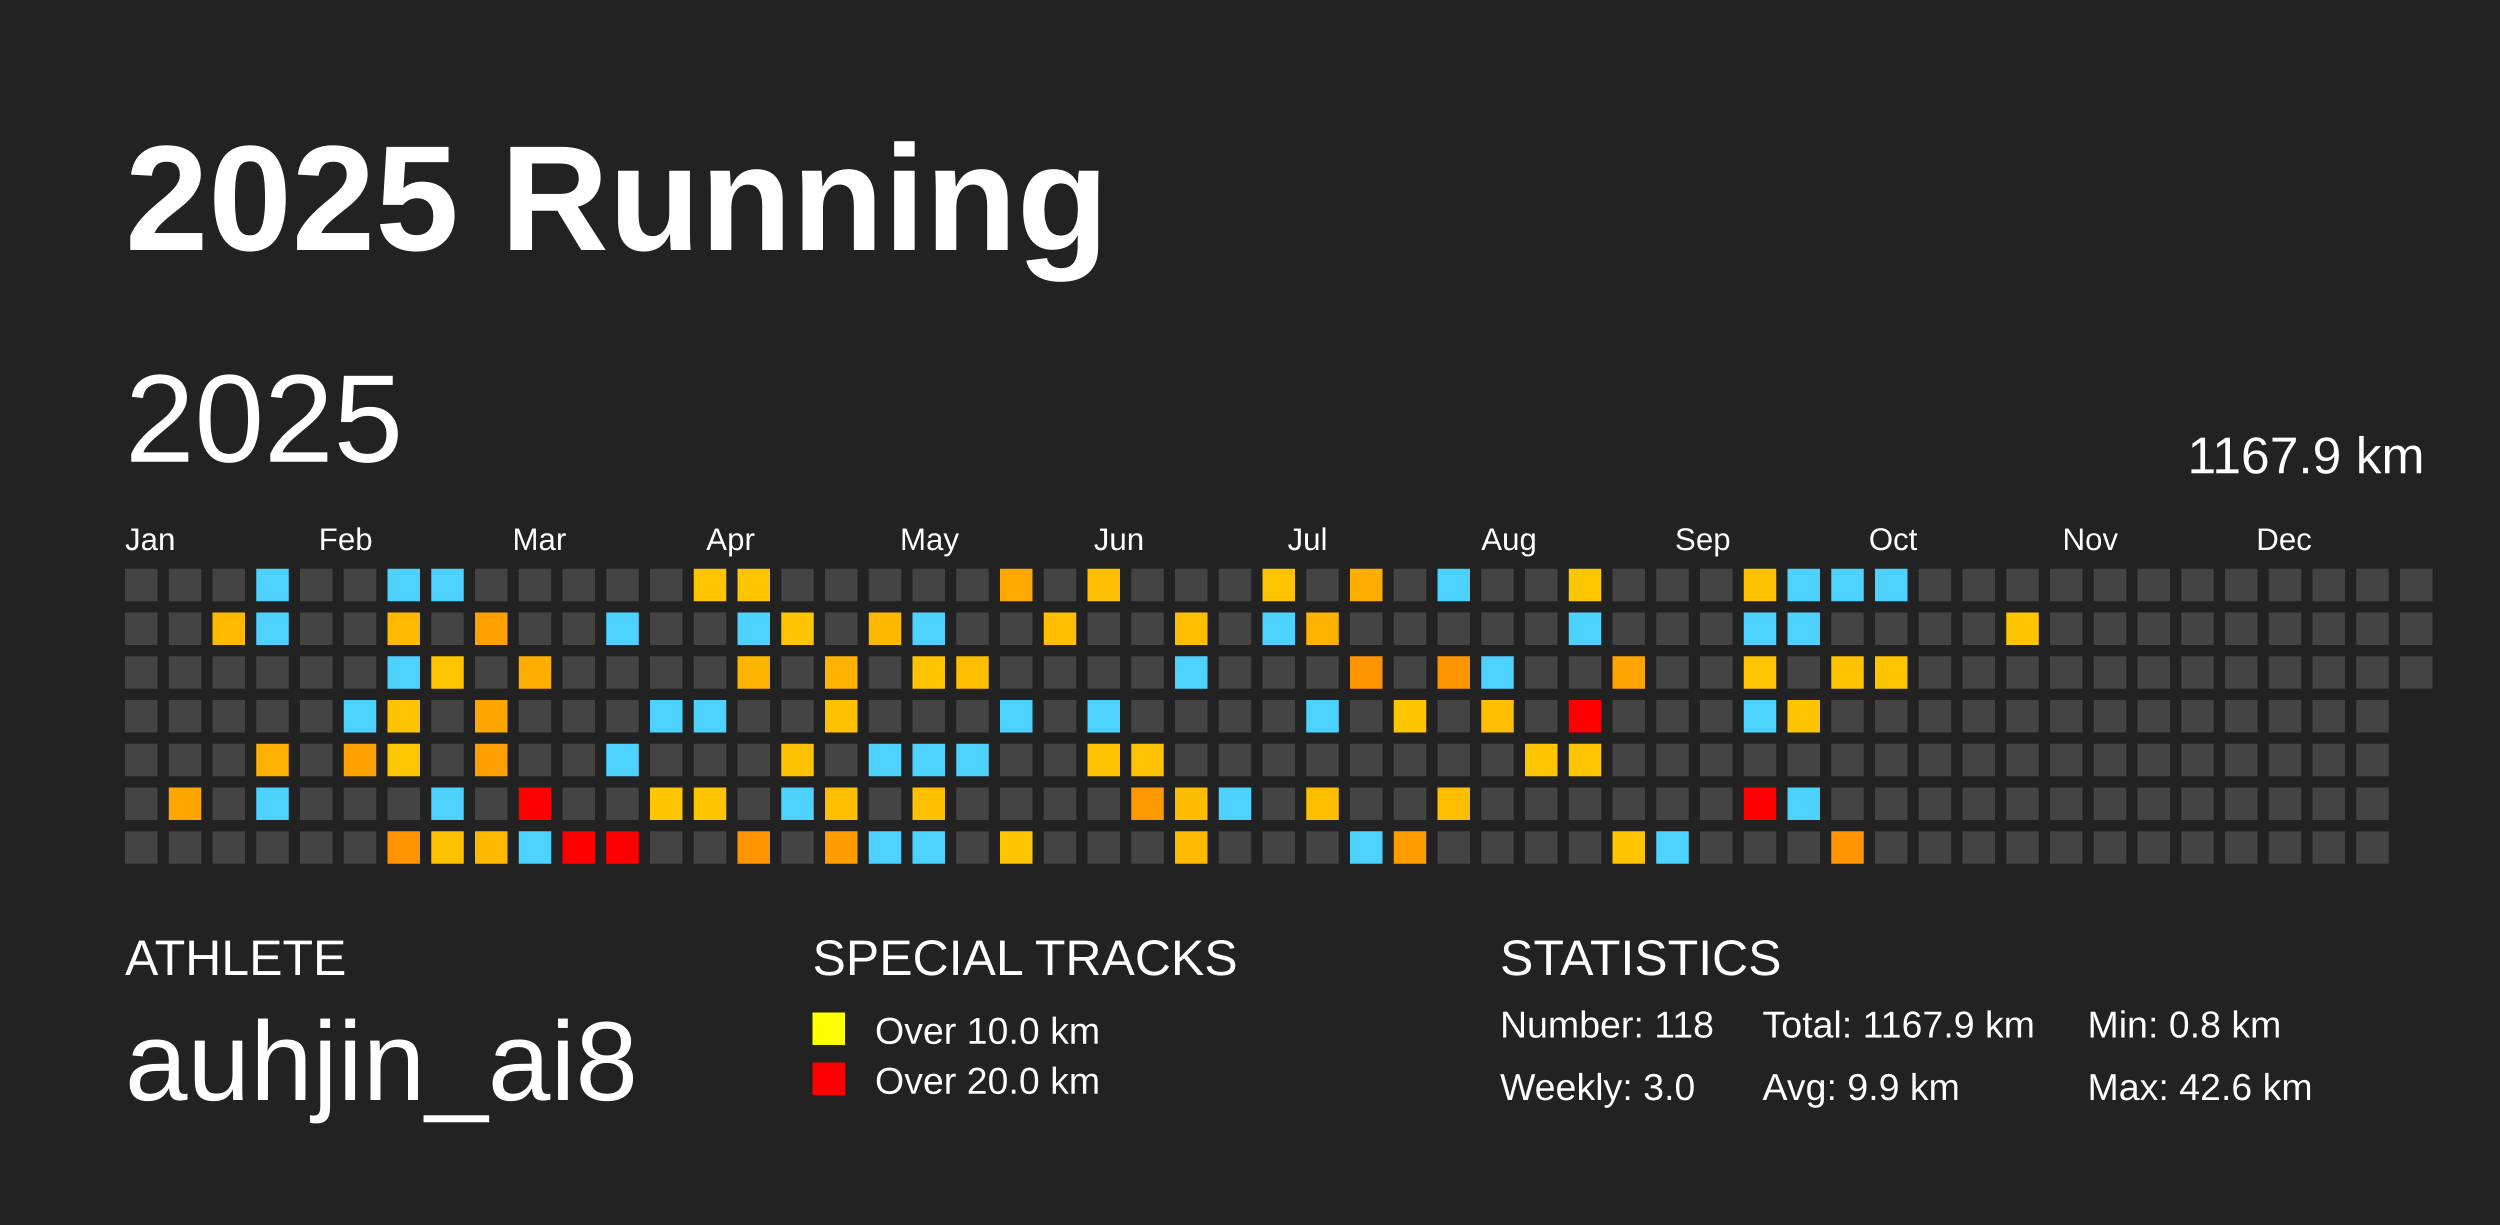
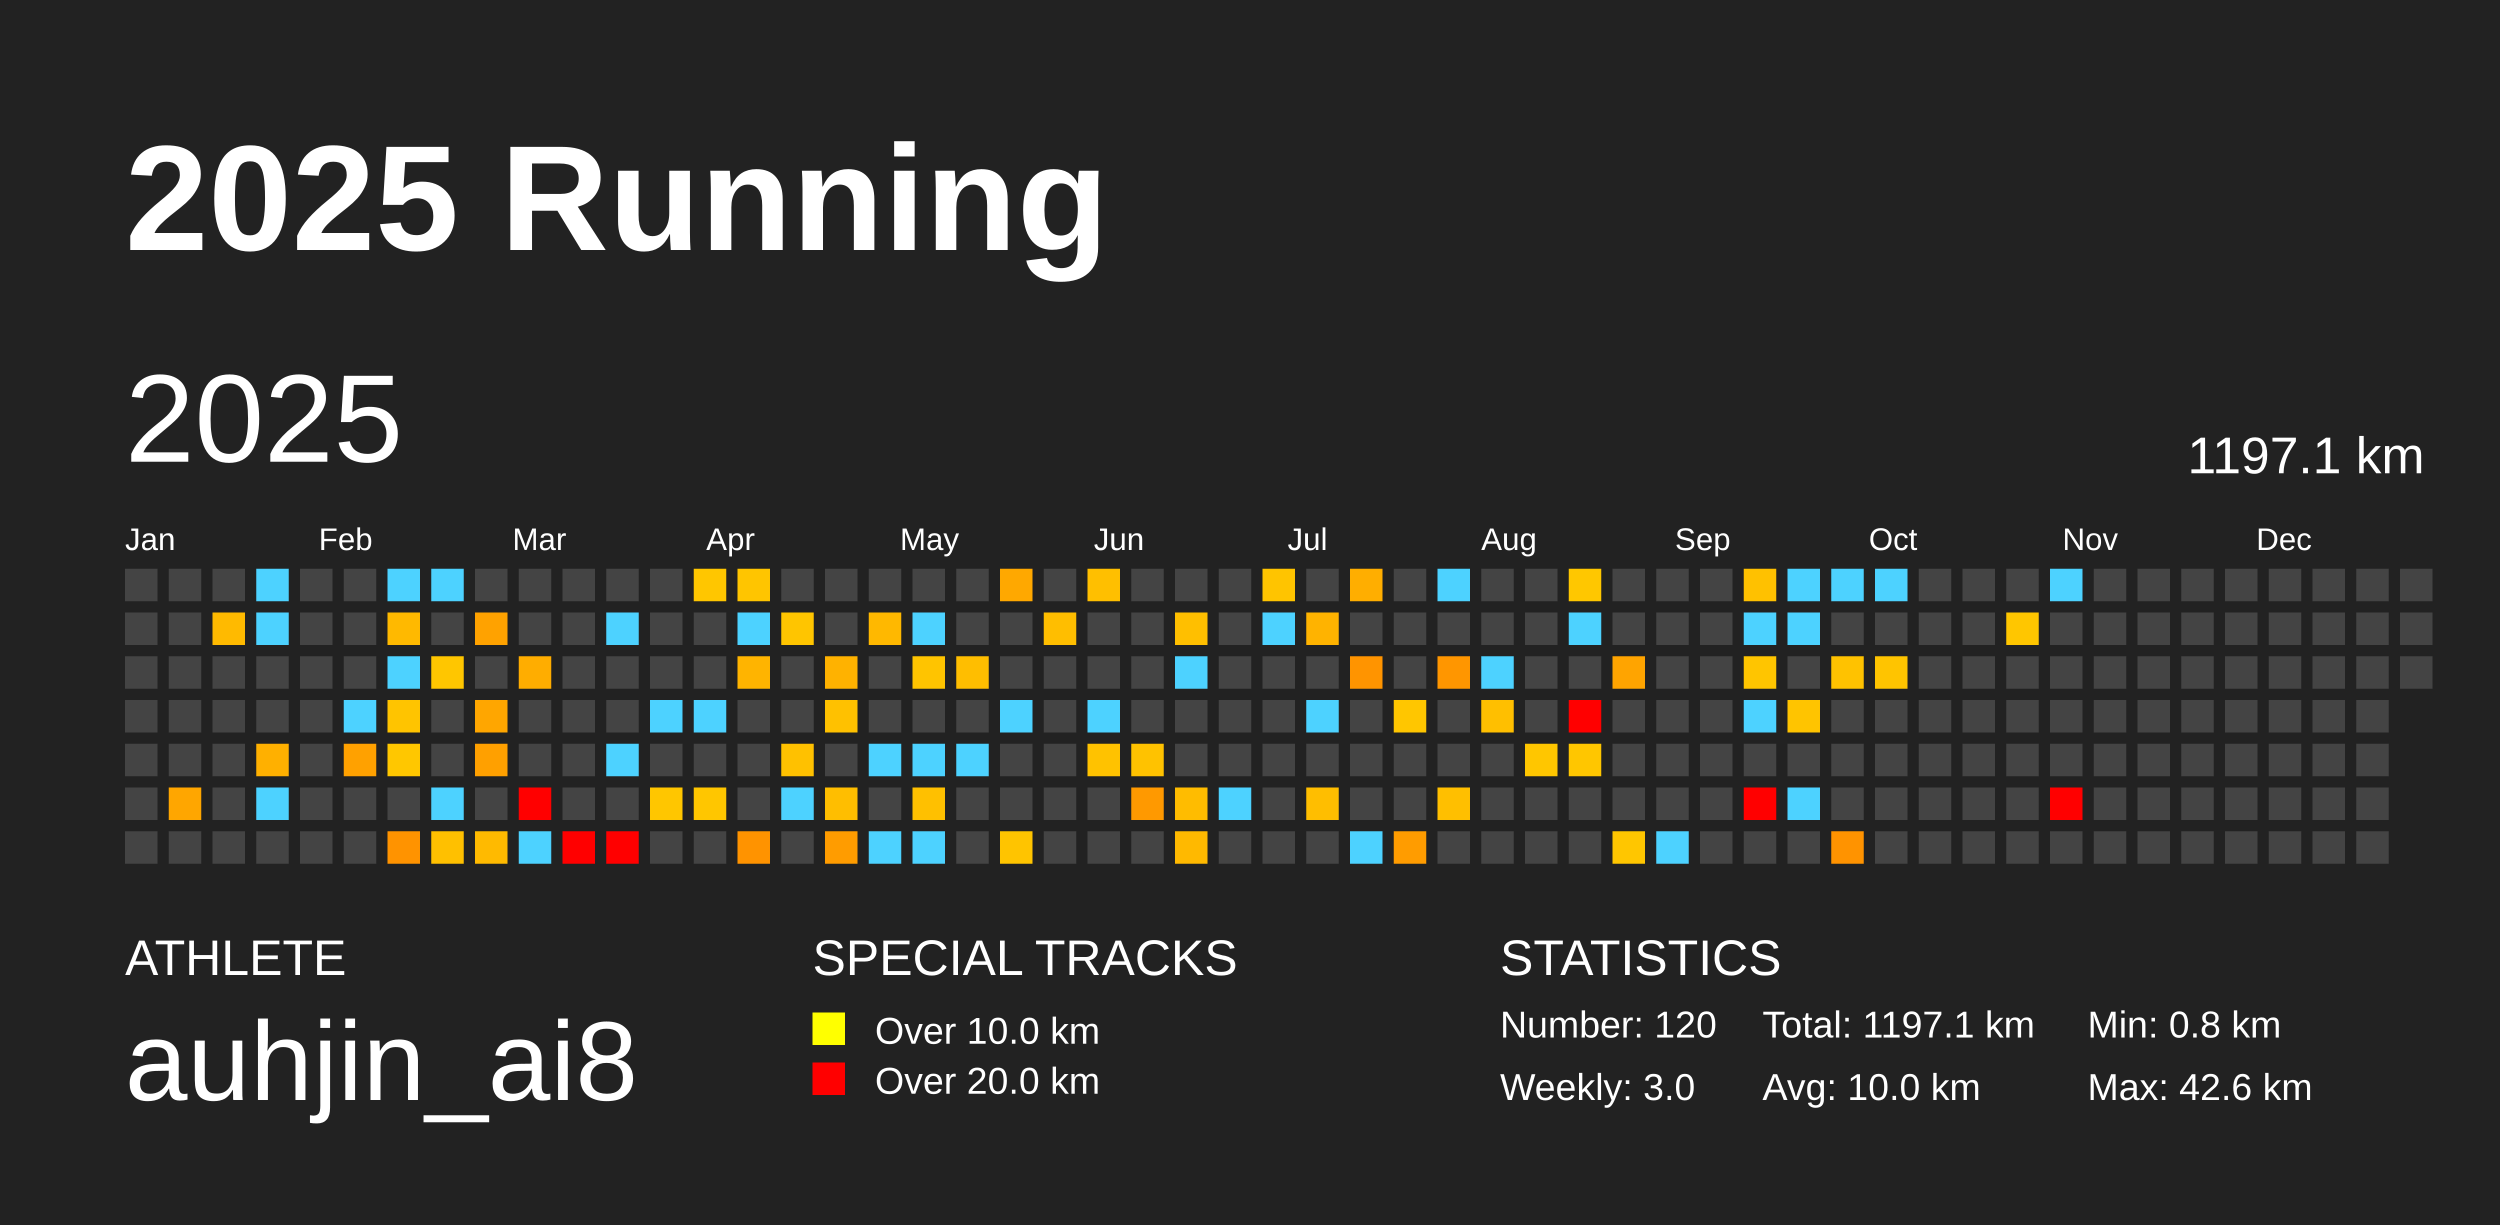
<svg xmlns="http://www.w3.org/2000/svg" baseProfile="full" height="98mm" version="1.1" viewBox="0,0,200,98" width="200mm">
  <defs />
  <rect fill="#222222" height="98" width="200" x="0" y="0" />
  <text fill="#FFFFFF" style="font-size:12px; font-family:Arial; font-weight:bold;" x="10" y="20">2025 Running</text>
  <text fill="#FFFFFF" style="font-size:4px; font-family:Arial" x="10" y="78">ATHLETE</text>
  <text fill="#FFFFFF" style="font-size:9px; font-family:Arial" x="10" y="88">auhjin_ai8</text>
  <text fill="#FFFFFF" style="font-size:4px; font-family:Arial" x="65" y="78">SPECIAL TRACKS</text>
  <rect fill="yellow" height="2.6" width="2.6" x="65" y="81" />
  <text fill="#FFFFFF" style="font-size:3px; font-family:Arial" x="70" y="83.5">Over 10.0 km</text>
  <rect fill="red" height="2.6" width="2.6" x="65" y="85" />
  <text fill="#FFFFFF" style="font-size:3px; font-family:Arial" x="70" y="87.5">Over 20.0 km</text>
  <text fill="#FFFFFF" style="font-size:4px; font-family:Arial" x="120" y="78">STATISTICS</text>
-   <text fill="#FFFFFF" style="font-size:3px; font-family:Arial" x="120" y="83">Number: 118</text>
+   <text fill="#FFFFFF" style="font-size:3px; font-family:Arial" x="120" y="83">Number: 120</text>
  <text fill="#FFFFFF" style="font-size:3px; font-family:Arial" x="120" y="88">Weekly: 3.0</text>
-   <text fill="#FFFFFF" style="font-size:3px; font-family:Arial" x="141" y="83">Total: 1167.9 km</text>
-   <text fill="#FFFFFF" style="font-size:3px; font-family:Arial" x="141" y="88">Avg: 9.9 km</text>
+   <text fill="#FFFFFF" style="font-size:3px; font-family:Arial" x="141" y="83">Total: 1197.1 km</text>
+   <text fill="#FFFFFF" style="font-size:3px; font-family:Arial" x="141" y="88">Avg: 10.0 km</text>
  <text fill="#FFFFFF" style="font-size:3px; font-family:Arial" x="167" y="83">Min: 0.8 km</text>
  <text fill="#FFFFFF" style="font-size:3px; font-family:Arial" x="167" y="88">Max: 42.6 km</text>
  <text dominant-baseline="hanging" fill="#FFFFFF" style="font-size:10.0px; font-family:Arial;" x="10" y="30">2025</text>
-   <text dominant-baseline="hanging" fill="#FFFFFF" style="font-size:4.125px; font-family:Arial;" x="175" y="35">1167.9 km</text>
+   <text dominant-baseline="hanging" fill="#FFFFFF" style="font-size:4.125px; font-family:Arial;" x="175" y="35">1197.1 km</text>
  <text fill="#FFFFFF" style="font-size:2.5px; font-family:Arial" x="10.0" y="44">Jan</text>
  <text fill="#FFFFFF" style="font-size:2.5px; font-family:Arial" x="25.5" y="44">Feb</text>
  <text fill="#FFFFFF" style="font-size:2.5px; font-family:Arial" x="41.0" y="44">Mar</text>
  <text fill="#FFFFFF" style="font-size:2.5px; font-family:Arial" x="56.5" y="44">Apr</text>
  <text fill="#FFFFFF" style="font-size:2.5px; font-family:Arial" x="72.0" y="44">May</text>
  <text fill="#FFFFFF" style="font-size:2.5px; font-family:Arial" x="87.5" y="44">Jun</text>
  <text fill="#FFFFFF" style="font-size:2.5px; font-family:Arial" x="103.0" y="44">Jul</text>
  <text fill="#FFFFFF" style="font-size:2.5px; font-family:Arial" x="118.5" y="44">Aug</text>
  <text fill="#FFFFFF" style="font-size:2.5px; font-family:Arial" x="134.0" y="44">Sep</text>
  <text fill="#FFFFFF" style="font-size:2.5px; font-family:Arial" x="149.5" y="44">Oct</text>
  <text fill="#FFFFFF" style="font-size:2.5px; font-family:Arial" x="165.0" y="44">Nov</text>
  <text fill="#FFFFFF" style="font-size:2.5px; font-family:Arial" x="180.5" y="44">Dec</text>
  <rect fill="#444444" height="2.6" width="2.6" x="10.0" y="45.5" />
  <rect fill="#444444" height="2.6" width="2.6" x="10.0" y="49.0" />
  <rect fill="#444444" height="2.6" width="2.6" x="10.0" y="52.5" />
  <rect fill="#444444" height="2.6" width="2.6" x="10.0" y="56.0" />
  <rect fill="#444444" height="2.6" width="2.6" x="10.0" y="59.5" />
  <rect fill="#444444" height="2.6" width="2.6" x="10.0" y="63.0" />
  <rect fill="#444444" height="2.6" width="2.6" x="10.0" y="66.5" />
  <rect fill="#444444" height="2.6" width="2.6" x="13.5" y="45.5" />
  <rect fill="#444444" height="2.6" width="2.6" x="13.5" y="49.0" />
  <rect fill="#444444" height="2.6" width="2.6" x="13.5" y="52.5" />
  <rect fill="#444444" height="2.6" width="2.6" x="13.5" y="56.0" />
  <rect fill="#444444" height="2.6" width="2.6" x="13.5" y="59.5" />
  <rect fill="#ffa600" height="2.6" width="2.6" x="13.5" y="63.0" />
  <rect fill="#444444" height="2.6" width="2.6" x="13.5" y="66.5" />
  <rect fill="#444444" height="2.6" width="2.6" x="17.0" y="45.5" />
  <rect fill="#ffba00" height="2.6" width="2.6" x="17.0" y="49.0" />
  <rect fill="#444444" height="2.6" width="2.6" x="17.0" y="52.5" />
  <rect fill="#444444" height="2.6" width="2.6" x="17.0" y="56.0" />
  <rect fill="#444444" height="2.6" width="2.6" x="17.0" y="59.5" />
  <rect fill="#444444" height="2.6" width="2.6" x="17.0" y="63.0" />
  <rect fill="#444444" height="2.6" width="2.6" x="17.0" y="66.5" />
  <rect fill="#4dd2ff" height="2.6" width="2.6" x="20.5" y="45.5" />
  <rect fill="#4dd2ff" height="2.6" width="2.6" x="20.5" y="49.0" />
  <rect fill="#444444" height="2.6" width="2.6" x="20.5" y="52.5" />
  <rect fill="#444444" height="2.6" width="2.6" x="20.5" y="56.0" />
  <rect fill="#ffb000" height="2.6" width="2.6" x="20.5" y="59.5" />
  <rect fill="#4dd2ff" height="2.6" width="2.6" x="20.5" y="63.0" />
  <rect fill="#444444" height="2.6" width="2.6" x="20.5" y="66.5" />
  <rect fill="#444444" height="2.6" width="2.6" x="24.0" y="45.5" />
  <rect fill="#444444" height="2.6" width="2.6" x="24.0" y="49.0" />
  <rect fill="#444444" height="2.6" width="2.6" x="24.0" y="52.5" />
  <rect fill="#444444" height="2.6" width="2.6" x="24.0" y="56.0" />
  <rect fill="#444444" height="2.6" width="2.6" x="24.0" y="59.5" />
  <rect fill="#444444" height="2.6" width="2.6" x="24.0" y="63.0" />
  <rect fill="#444444" height="2.6" width="2.6" x="24.0" y="66.5" />
  <rect fill="#444444" height="2.6" width="2.6" x="27.5" y="45.5" />
  <rect fill="#444444" height="2.6" width="2.6" x="27.5" y="49.0" />
  <rect fill="#444444" height="2.6" width="2.6" x="27.5" y="52.5" />
  <rect fill="#4dd2ff" height="2.6" width="2.6" x="27.5" y="56.0" />
  <rect fill="#ffa100" height="2.6" width="2.6" x="27.5" y="59.5" />
  <rect fill="#444444" height="2.6" width="2.6" x="27.5" y="63.0" />
  <rect fill="#444444" height="2.6" width="2.6" x="27.5" y="66.5" />
  <rect fill="#4dd2ff" height="2.6" width="2.6" x="31.0" y="45.5" />
  <rect fill="#ffb900" height="2.6" width="2.6" x="31.0" y="49.0" />
  <rect fill="#4dd2ff" height="2.6" width="2.6" x="31.0" y="52.5" />
  <rect fill="#ffc400" height="2.6" width="2.6" x="31.0" y="56.0" />
  <rect fill="#ffc700" height="2.6" width="2.6" x="31.0" y="59.5" />
  <rect fill="#444444" height="2.6" width="2.6" x="31.0" y="63.0" />
  <rect fill="#ff9300" height="2.6" width="2.6" x="31.0" y="66.5" />
  <rect fill="#4dd2ff" height="2.6" width="2.6" x="34.5" y="45.5" />
  <rect fill="#444444" height="2.6" width="2.6" x="34.5" y="49.0" />
  <rect fill="#ffc600" height="2.6" width="2.6" x="34.5" y="52.5" />
  <rect fill="#444444" height="2.6" width="2.6" x="34.5" y="56.0" />
  <rect fill="#444444" height="2.6" width="2.6" x="34.5" y="59.5" />
  <rect fill="#4dd2ff" height="2.6" width="2.6" x="34.5" y="63.0" />
  <rect fill="#ffc000" height="2.6" width="2.6" x="34.5" y="66.5" />
  <rect fill="#444444" height="2.6" width="2.6" x="38.0" y="45.5" />
  <rect fill="#ffa200" height="2.6" width="2.6" x="38.0" y="49.0" />
  <rect fill="#444444" height="2.6" width="2.6" x="38.0" y="52.5" />
  <rect fill="#ffa600" height="2.6" width="2.6" x="38.0" y="56.0" />
  <rect fill="#ffa000" height="2.6" width="2.6" x="38.0" y="59.5" />
  <rect fill="#444444" height="2.6" width="2.6" x="38.0" y="63.0" />
  <rect fill="#ffba00" height="2.6" width="2.6" x="38.0" y="66.5" />
  <rect fill="#444444" height="2.6" width="2.6" x="41.5" y="45.5" />
  <rect fill="#444444" height="2.6" width="2.6" x="41.5" y="49.0" />
  <rect fill="#ffad00" height="2.6" width="2.6" x="41.5" y="52.5" />
  <rect fill="#444444" height="2.6" width="2.6" x="41.5" y="56.0" />
  <rect fill="#444444" height="2.6" width="2.6" x="41.5" y="59.5" />
  <rect fill="red" height="2.6" width="2.6" x="41.5" y="63.0" />
  <rect fill="#4dd2ff" height="2.6" width="2.6" x="41.5" y="66.5" />
  <rect fill="#444444" height="2.6" width="2.6" x="45.0" y="45.5" />
  <rect fill="#444444" height="2.6" width="2.6" x="45.0" y="49.0" />
  <rect fill="#444444" height="2.6" width="2.6" x="45.0" y="52.5" />
  <rect fill="#444444" height="2.6" width="2.6" x="45.0" y="56.0" />
  <rect fill="#444444" height="2.6" width="2.6" x="45.0" y="59.5" />
  <rect fill="#444444" height="2.6" width="2.6" x="45.0" y="63.0" />
  <rect fill="red" height="2.6" width="2.6" x="45.0" y="66.5" />
  <rect fill="#444444" height="2.6" width="2.6" x="48.5" y="45.5" />
  <rect fill="#4dd2ff" height="2.6" width="2.6" x="48.5" y="49.0" />
  <rect fill="#444444" height="2.6" width="2.6" x="48.5" y="52.5" />
  <rect fill="#444444" height="2.6" width="2.6" x="48.5" y="56.0" />
  <rect fill="#4dd2ff" height="2.6" width="2.6" x="48.5" y="59.5" />
  <rect fill="#444444" height="2.6" width="2.6" x="48.5" y="63.0" />
  <rect fill="red" height="2.6" width="2.6" x="48.5" y="66.5" />
  <rect fill="#444444" height="2.6" width="2.6" x="52.0" y="45.5" />
  <rect fill="#444444" height="2.6" width="2.6" x="52.0" y="49.0" />
  <rect fill="#444444" height="2.6" width="2.6" x="52.0" y="52.5" />
  <rect fill="#4dd2ff" height="2.6" width="2.6" x="52.0" y="56.0" />
  <rect fill="#444444" height="2.6" width="2.6" x="52.0" y="59.5" />
  <rect fill="#ffc600" height="2.6" width="2.6" x="52.0" y="63.0" />
  <rect fill="#444444" height="2.6" width="2.6" x="52.0" y="66.5" />
  <rect fill="#ffc600" height="2.6" width="2.6" x="55.5" y="45.5" />
  <rect fill="#444444" height="2.6" width="2.6" x="55.5" y="49.0" />
  <rect fill="#444444" height="2.6" width="2.6" x="55.5" y="52.5" />
  <rect fill="#4dd2ff" height="2.6" width="2.6" x="55.5" y="56.0" />
  <rect fill="#444444" height="2.6" width="2.6" x="55.5" y="59.5" />
  <rect fill="#ffc600" height="2.6" width="2.6" x="55.5" y="63.0" />
  <rect fill="#444444" height="2.6" width="2.6" x="55.5" y="66.5" />
  <rect fill="#ffc500" height="2.6" width="2.6" x="59.0" y="45.5" />
  <rect fill="#4dd2ff" height="2.6" width="2.6" x="59.0" y="49.0" />
  <rect fill="#ffb400" height="2.6" width="2.6" x="59.0" y="52.5" />
  <rect fill="#444444" height="2.6" width="2.6" x="59.0" y="56.0" />
  <rect fill="#444444" height="2.6" width="2.6" x="59.0" y="59.5" />
  <rect fill="#444444" height="2.6" width="2.6" x="59.0" y="63.0" />
  <rect fill="#ff9300" height="2.6" width="2.6" x="59.0" y="66.5" />
  <rect fill="#444444" height="2.6" width="2.6" x="62.5" y="45.5" />
  <rect fill="#ffc500" height="2.6" width="2.6" x="62.5" y="49.0" />
  <rect fill="#444444" height="2.6" width="2.6" x="62.5" y="52.5" />
  <rect fill="#444444" height="2.6" width="2.6" x="62.5" y="56.0" />
  <rect fill="#ffc100" height="2.6" width="2.6" x="62.5" y="59.5" />
  <rect fill="#4dd2ff" height="2.6" width="2.6" x="62.5" y="63.0" />
  <rect fill="#444444" height="2.6" width="2.6" x="62.5" y="66.5" />
  <rect fill="#444444" height="2.6" width="2.6" x="66.0" y="45.5" />
  <rect fill="#444444" height="2.6" width="2.6" x="66.0" y="49.0" />
  <rect fill="#ffb200" height="2.6" width="2.6" x="66.0" y="52.5" />
  <rect fill="#ffc100" height="2.6" width="2.6" x="66.0" y="56.0" />
  <rect fill="#444444" height="2.6" width="2.6" x="66.0" y="59.5" />
  <rect fill="#ffbe00" height="2.6" width="2.6" x="66.0" y="63.0" />
  <rect fill="#ff9c00" height="2.6" width="2.6" x="66.0" y="66.5" />
  <rect fill="#444444" height="2.6" width="2.6" x="69.5" y="45.5" />
  <rect fill="#ffb800" height="2.6" width="2.6" x="69.5" y="49.0" />
  <rect fill="#444444" height="2.6" width="2.6" x="69.5" y="52.5" />
  <rect fill="#444444" height="2.6" width="2.6" x="69.5" y="56.0" />
  <rect fill="#4dd2ff" height="2.6" width="2.6" x="69.5" y="59.5" />
  <rect fill="#444444" height="2.6" width="2.6" x="69.5" y="63.0" />
  <rect fill="#4dd2ff" height="2.6" width="2.6" x="69.5" y="66.5" />
  <rect fill="#444444" height="2.6" width="2.6" x="73.0" y="45.5" />
  <rect fill="#4dd2ff" height="2.6" width="2.6" x="73.0" y="49.0" />
  <rect fill="#ffc400" height="2.6" width="2.6" x="73.0" y="52.5" />
  <rect fill="#444444" height="2.6" width="2.6" x="73.0" y="56.0" />
  <rect fill="#4dd2ff" height="2.6" width="2.6" x="73.0" y="59.5" />
  <rect fill="#ffc000" height="2.6" width="2.6" x="73.0" y="63.0" />
  <rect fill="#4dd2ff" height="2.6" width="2.6" x="73.0" y="66.5" />
  <rect fill="#444444" height="2.6" width="2.6" x="76.5" y="45.5" />
  <rect fill="#444444" height="2.6" width="2.6" x="76.5" y="49.0" />
  <rect fill="#ffbe00" height="2.6" width="2.6" x="76.5" y="52.5" />
  <rect fill="#444444" height="2.6" width="2.6" x="76.5" y="56.0" />
  <rect fill="#4dd2ff" height="2.6" width="2.6" x="76.5" y="59.5" />
  <rect fill="#444444" height="2.6" width="2.6" x="76.5" y="63.0" />
  <rect fill="#444444" height="2.6" width="2.6" x="76.5" y="66.5" />
  <rect fill="#ffa800" height="2.6" width="2.6" x="80.0" y="45.5" />
  <rect fill="#444444" height="2.6" width="2.6" x="80.0" y="49.0" />
  <rect fill="#444444" height="2.6" width="2.6" x="80.0" y="52.5" />
  <rect fill="#4dd2ff" height="2.6" width="2.6" x="80.0" y="56.0" />
  <rect fill="#444444" height="2.6" width="2.6" x="80.0" y="59.5" />
  <rect fill="#444444" height="2.6" width="2.6" x="80.0" y="63.0" />
  <rect fill="#ffc400" height="2.6" width="2.6" x="80.0" y="66.5" />
  <rect fill="#444444" height="2.6" width="2.6" x="83.5" y="45.5" />
  <rect fill="#ffbe00" height="2.6" width="2.6" x="83.5" y="49.0" />
  <rect fill="#444444" height="2.6" width="2.6" x="83.5" y="52.5" />
  <rect fill="#444444" height="2.6" width="2.6" x="83.5" y="56.0" />
  <rect fill="#444444" height="2.6" width="2.6" x="83.5" y="59.5" />
  <rect fill="#444444" height="2.6" width="2.6" x="83.5" y="63.0" />
  <rect fill="#444444" height="2.6" width="2.6" x="83.5" y="66.5" />
  <rect fill="#ffbf00" height="2.6" width="2.6" x="87.0" y="45.5" />
  <rect fill="#444444" height="2.6" width="2.6" x="87.0" y="49.0" />
  <rect fill="#444444" height="2.6" width="2.6" x="87.0" y="52.5" />
  <rect fill="#4dd2ff" height="2.6" width="2.6" x="87.0" y="56.0" />
  <rect fill="#ffc200" height="2.6" width="2.6" x="87.0" y="59.5" />
  <rect fill="#444444" height="2.6" width="2.6" x="87.0" y="63.0" />
  <rect fill="#444444" height="2.6" width="2.6" x="87.0" y="66.5" />
  <rect fill="#444444" height="2.6" width="2.6" x="90.5" y="45.5" />
  <rect fill="#444444" height="2.6" width="2.6" x="90.5" y="49.0" />
  <rect fill="#444444" height="2.6" width="2.6" x="90.5" y="52.5" />
  <rect fill="#444444" height="2.6" width="2.6" x="90.5" y="56.0" />
  <rect fill="#ffc200" height="2.6" width="2.6" x="90.5" y="59.5" />
  <rect fill="#ff9900" height="2.6" width="2.6" x="90.5" y="63.0" />
  <rect fill="#444444" height="2.6" width="2.6" x="90.5" y="66.5" />
  <rect fill="#444444" height="2.6" width="2.6" x="94.0" y="45.5" />
  <rect fill="#ffbf00" height="2.6" width="2.6" x="94.0" y="49.0" />
  <rect fill="#4dd2ff" height="2.6" width="2.6" x="94.0" y="52.5" />
  <rect fill="#444444" height="2.6" width="2.6" x="94.0" y="56.0" />
  <rect fill="#444444" height="2.6" width="2.6" x="94.0" y="59.5" />
  <rect fill="#ffbc00" height="2.6" width="2.6" x="94.0" y="63.0" />
  <rect fill="#ffb900" height="2.6" width="2.6" x="94.0" y="66.5" />
  <rect fill="#444444" height="2.6" width="2.6" x="97.5" y="45.5" />
  <rect fill="#444444" height="2.6" width="2.6" x="97.5" y="49.0" />
  <rect fill="#444444" height="2.6" width="2.6" x="97.5" y="52.5" />
  <rect fill="#444444" height="2.6" width="2.6" x="97.5" y="56.0" />
  <rect fill="#444444" height="2.6" width="2.6" x="97.5" y="59.5" />
  <rect fill="#4dd2ff" height="2.6" width="2.6" x="97.5" y="63.0" />
  <rect fill="#444444" height="2.6" width="2.6" x="97.5" y="66.5" />
  <rect fill="#ffc400" height="2.6" width="2.6" x="101.0" y="45.5" />
  <rect fill="#4dd2ff" height="2.6" width="2.6" x="101.0" y="49.0" />
  <rect fill="#444444" height="2.6" width="2.6" x="101.0" y="52.5" />
  <rect fill="#444444" height="2.6" width="2.6" x="101.0" y="56.0" />
  <rect fill="#444444" height="2.6" width="2.6" x="101.0" y="59.5" />
  <rect fill="#444444" height="2.6" width="2.6" x="101.0" y="63.0" />
  <rect fill="#444444" height="2.6" width="2.6" x="101.0" y="66.5" />
  <rect fill="#444444" height="2.6" width="2.6" x="104.5" y="45.5" />
  <rect fill="#ffb300" height="2.6" width="2.6" x="104.5" y="49.0" />
  <rect fill="#444444" height="2.6" width="2.6" x="104.5" y="52.5" />
  <rect fill="#4dd2ff" height="2.6" width="2.6" x="104.5" y="56.0" />
  <rect fill="#444444" height="2.6" width="2.6" x="104.5" y="59.5" />
  <rect fill="#ffbe00" height="2.6" width="2.6" x="104.5" y="63.0" />
  <rect fill="#444444" height="2.6" width="2.6" x="104.5" y="66.5" />
  <rect fill="#ffae00" height="2.6" width="2.6" x="108.0" y="45.5" />
  <rect fill="#444444" height="2.6" width="2.6" x="108.0" y="49.0" />
  <rect fill="#ff9400" height="2.6" width="2.6" x="108.0" y="52.5" />
  <rect fill="#444444" height="2.6" width="2.6" x="108.0" y="56.0" />
  <rect fill="#444444" height="2.6" width="2.6" x="108.0" y="59.5" />
  <rect fill="#444444" height="2.6" width="2.6" x="108.0" y="63.0" />
  <rect fill="#4dd2ff" height="2.6" width="2.6" x="108.0" y="66.5" />
  <rect fill="#444444" height="2.6" width="2.6" x="111.5" y="45.5" />
  <rect fill="#444444" height="2.6" width="2.6" x="111.5" y="49.0" />
  <rect fill="#444444" height="2.6" width="2.6" x="111.5" y="52.5" />
  <rect fill="#ffc600" height="2.6" width="2.6" x="111.5" y="56.0" />
  <rect fill="#444444" height="2.6" width="2.6" x="111.5" y="59.5" />
  <rect fill="#444444" height="2.6" width="2.6" x="111.5" y="63.0" />
  <rect fill="#ff9c00" height="2.6" width="2.6" x="111.5" y="66.5" />
  <rect fill="#4dd2ff" height="2.6" width="2.6" x="115.0" y="45.5" />
  <rect fill="#444444" height="2.6" width="2.6" x="115.0" y="49.0" />
  <rect fill="#ff9600" height="2.6" width="2.6" x="115.0" y="52.5" />
  <rect fill="#444444" height="2.6" width="2.6" x="115.0" y="56.0" />
  <rect fill="#444444" height="2.6" width="2.6" x="115.0" y="59.5" />
  <rect fill="#ffbf00" height="2.6" width="2.6" x="115.0" y="63.0" />
  <rect fill="#444444" height="2.6" width="2.6" x="115.0" y="66.5" />
  <rect fill="#444444" height="2.6" width="2.6" x="118.5" y="45.5" />
  <rect fill="#444444" height="2.6" width="2.6" x="118.5" y="49.0" />
  <rect fill="#4dd2ff" height="2.6" width="2.6" x="118.5" y="52.5" />
  <rect fill="#ffbf00" height="2.6" width="2.6" x="118.5" y="56.0" />
  <rect fill="#444444" height="2.6" width="2.6" x="118.5" y="59.5" />
  <rect fill="#444444" height="2.6" width="2.6" x="118.5" y="63.0" />
  <rect fill="#444444" height="2.6" width="2.6" x="118.5" y="66.5" />
  <rect fill="#444444" height="2.6" width="2.6" x="122.0" y="45.5" />
  <rect fill="#444444" height="2.6" width="2.6" x="122.0" y="49.0" />
  <rect fill="#444444" height="2.6" width="2.6" x="122.0" y="52.5" />
  <rect fill="#444444" height="2.6" width="2.6" x="122.0" y="56.0" />
  <rect fill="#ffc600" height="2.6" width="2.6" x="122.0" y="59.5" />
  <rect fill="#444444" height="2.6" width="2.6" x="122.0" y="63.0" />
  <rect fill="#444444" height="2.6" width="2.6" x="122.0" y="66.5" />
  <rect fill="#ffc700" height="2.6" width="2.6" x="125.5" y="45.5" />
  <rect fill="#4dd2ff" height="2.6" width="2.6" x="125.5" y="49.0" />
  <rect fill="#444444" height="2.6" width="2.6" x="125.5" y="52.5" />
  <rect fill="red" height="2.6" width="2.6" x="125.5" y="56.0" />
  <rect fill="#ffc600" height="2.6" width="2.6" x="125.5" y="59.5" />
  <rect fill="#444444" height="2.6" width="2.6" x="125.5" y="63.0" />
  <rect fill="#444444" height="2.6" width="2.6" x="125.5" y="66.5" />
  <rect fill="#444444" height="2.6" width="2.6" x="129.0" y="45.5" />
  <rect fill="#444444" height="2.6" width="2.6" x="129.0" y="49.0" />
  <rect fill="#ffa400" height="2.6" width="2.6" x="129.0" y="52.5" />
  <rect fill="#444444" height="2.6" width="2.6" x="129.0" y="56.0" />
  <rect fill="#444444" height="2.6" width="2.6" x="129.0" y="59.5" />
  <rect fill="#444444" height="2.6" width="2.6" x="129.0" y="63.0" />
  <rect fill="#ffc600" height="2.6" width="2.6" x="129.0" y="66.5" />
  <rect fill="#444444" height="2.6" width="2.6" x="132.5" y="45.5" />
  <rect fill="#444444" height="2.6" width="2.6" x="132.5" y="49.0" />
  <rect fill="#444444" height="2.6" width="2.6" x="132.5" y="52.5" />
  <rect fill="#444444" height="2.6" width="2.6" x="132.5" y="56.0" />
  <rect fill="#444444" height="2.6" width="2.6" x="132.5" y="59.5" />
  <rect fill="#444444" height="2.6" width="2.6" x="132.5" y="63.0" />
  <rect fill="#4dd2ff" height="2.6" width="2.6" x="132.5" y="66.5" />
  <rect fill="#444444" height="2.6" width="2.6" x="136.0" y="45.5" />
  <rect fill="#444444" height="2.6" width="2.6" x="136.0" y="49.0" />
  <rect fill="#444444" height="2.6" width="2.6" x="136.0" y="52.5" />
  <rect fill="#444444" height="2.6" width="2.6" x="136.0" y="56.0" />
  <rect fill="#444444" height="2.6" width="2.6" x="136.0" y="59.5" />
  <rect fill="#444444" height="2.6" width="2.6" x="136.0" y="63.0" />
  <rect fill="#444444" height="2.6" width="2.6" x="136.0" y="66.5" />
  <rect fill="#ffc100" height="2.6" width="2.6" x="139.5" y="45.5" />
  <rect fill="#4dd2ff" height="2.6" width="2.6" x="139.5" y="49.0" />
  <rect fill="#ffc500" height="2.6" width="2.6" x="139.5" y="52.5" />
  <rect fill="#4dd2ff" height="2.6" width="2.6" x="139.5" y="56.0" />
  <rect fill="#444444" height="2.6" width="2.6" x="139.5" y="59.5" />
  <rect fill="red" height="2.6" width="2.6" x="139.5" y="63.0" />
  <rect fill="#444444" height="2.6" width="2.6" x="139.5" y="66.5" />
  <rect fill="#4dd2ff" height="2.6" width="2.6" x="143.0" y="45.5" />
  <rect fill="#4dd2ff" height="2.6" width="2.6" x="143.0" y="49.0" />
  <rect fill="#444444" height="2.6" width="2.6" x="143.0" y="52.5" />
  <rect fill="#ffc400" height="2.6" width="2.6" x="143.0" y="56.0" />
  <rect fill="#444444" height="2.6" width="2.6" x="143.0" y="59.5" />
  <rect fill="#4dd2ff" height="2.6" width="2.6" x="143.0" y="63.0" />
  <rect fill="#444444" height="2.6" width="2.6" x="143.0" y="66.5" />
  <rect fill="#4dd2ff" height="2.6" width="2.6" x="146.5" y="45.5" />
  <rect fill="#444444" height="2.6" width="2.6" x="146.5" y="49.0" />
  <rect fill="#ffc200" height="2.6" width="2.6" x="146.5" y="52.5" />
  <rect fill="#444444" height="2.6" width="2.6" x="146.5" y="56.0" />
  <rect fill="#444444" height="2.6" width="2.6" x="146.5" y="59.5" />
  <rect fill="#444444" height="2.6" width="2.6" x="146.5" y="63.0" />
  <rect fill="#ff9300" height="2.6" width="2.6" x="146.5" y="66.5" />
  <rect fill="#4dd2ff" height="2.6" width="2.6" x="150.0" y="45.5" />
  <rect fill="#444444" height="2.6" width="2.6" x="150.0" y="49.0" />
  <rect fill="#ffc400" height="2.6" width="2.6" x="150.0" y="52.5" />
  <rect fill="#444444" height="2.6" width="2.6" x="150.0" y="56.0" />
  <rect fill="#444444" height="2.6" width="2.6" x="150.0" y="59.5" />
  <rect fill="#444444" height="2.6" width="2.6" x="150.0" y="63.0" />
  <rect fill="#444444" height="2.6" width="2.6" x="150.0" y="66.5" />
  <rect fill="#444444" height="2.6" width="2.6" x="153.5" y="45.5" />
  <rect fill="#444444" height="2.6" width="2.6" x="153.5" y="49.0" />
  <rect fill="#444444" height="2.6" width="2.6" x="153.5" y="52.5" />
  <rect fill="#444444" height="2.6" width="2.6" x="153.5" y="56.0" />
  <rect fill="#444444" height="2.6" width="2.6" x="153.5" y="59.5" />
  <rect fill="#444444" height="2.6" width="2.6" x="153.5" y="63.0" />
  <rect fill="#444444" height="2.6" width="2.6" x="153.5" y="66.5" />
  <rect fill="#444444" height="2.6" width="2.6" x="157.0" y="45.5" />
  <rect fill="#444444" height="2.6" width="2.6" x="157.0" y="49.0" />
  <rect fill="#444444" height="2.6" width="2.6" x="157.0" y="52.5" />
  <rect fill="#444444" height="2.6" width="2.6" x="157.0" y="56.0" />
  <rect fill="#444444" height="2.6" width="2.6" x="157.0" y="59.5" />
  <rect fill="#444444" height="2.6" width="2.6" x="157.0" y="63.0" />
  <rect fill="#444444" height="2.6" width="2.6" x="157.0" y="66.5" />
  <rect fill="#444444" height="2.6" width="2.6" x="160.5" y="45.5" />
  <rect fill="#ffc600" height="2.6" width="2.6" x="160.5" y="49.0" />
  <rect fill="#444444" height="2.6" width="2.6" x="160.5" y="52.5" />
  <rect fill="#444444" height="2.6" width="2.6" x="160.5" y="56.0" />
  <rect fill="#444444" height="2.6" width="2.6" x="160.5" y="59.5" />
  <rect fill="#444444" height="2.6" width="2.6" x="160.5" y="63.0" />
  <rect fill="#444444" height="2.6" width="2.6" x="160.5" y="66.5" />
-   <rect fill="#444444" height="2.6" width="2.6" x="164.0" y="45.5" />
+   <rect fill="#4dd2ff" height="2.6" width="2.6" x="164.0" y="45.5" />
  <rect fill="#444444" height="2.6" width="2.6" x="164.0" y="49.0" />
  <rect fill="#444444" height="2.6" width="2.6" x="164.0" y="52.5" />
  <rect fill="#444444" height="2.6" width="2.6" x="164.0" y="56.0" />
  <rect fill="#444444" height="2.6" width="2.6" x="164.0" y="59.5" />
-   <rect fill="#444444" height="2.6" width="2.6" x="164.0" y="63.0" />
+   <rect fill="red" height="2.6" width="2.6" x="164.0" y="63.0" />
  <rect fill="#444444" height="2.6" width="2.6" x="164.0" y="66.5" />
  <rect fill="#444444" height="2.6" width="2.6" x="167.5" y="45.5" />
  <rect fill="#444444" height="2.6" width="2.6" x="167.5" y="49.0" />
  <rect fill="#444444" height="2.6" width="2.6" x="167.5" y="52.5" />
  <rect fill="#444444" height="2.6" width="2.6" x="167.5" y="56.0" />
  <rect fill="#444444" height="2.6" width="2.6" x="167.5" y="59.5" />
  <rect fill="#444444" height="2.6" width="2.6" x="167.5" y="63.0" />
  <rect fill="#444444" height="2.6" width="2.6" x="167.5" y="66.5" />
  <rect fill="#444444" height="2.6" width="2.6" x="171.0" y="45.5" />
  <rect fill="#444444" height="2.6" width="2.6" x="171.0" y="49.0" />
  <rect fill="#444444" height="2.6" width="2.6" x="171.0" y="52.5" />
  <rect fill="#444444" height="2.6" width="2.6" x="171.0" y="56.0" />
  <rect fill="#444444" height="2.6" width="2.6" x="171.0" y="59.5" />
  <rect fill="#444444" height="2.6" width="2.6" x="171.0" y="63.0" />
  <rect fill="#444444" height="2.6" width="2.6" x="171.0" y="66.5" />
  <rect fill="#444444" height="2.6" width="2.6" x="174.5" y="45.5" />
  <rect fill="#444444" height="2.6" width="2.6" x="174.5" y="49.0" />
  <rect fill="#444444" height="2.6" width="2.6" x="174.5" y="52.5" />
  <rect fill="#444444" height="2.6" width="2.6" x="174.5" y="56.0" />
  <rect fill="#444444" height="2.6" width="2.6" x="174.5" y="59.5" />
  <rect fill="#444444" height="2.6" width="2.6" x="174.5" y="63.0" />
  <rect fill="#444444" height="2.6" width="2.6" x="174.5" y="66.5" />
  <rect fill="#444444" height="2.6" width="2.6" x="178.0" y="45.5" />
  <rect fill="#444444" height="2.6" width="2.6" x="178.0" y="49.0" />
  <rect fill="#444444" height="2.6" width="2.6" x="178.0" y="52.5" />
  <rect fill="#444444" height="2.6" width="2.6" x="178.0" y="56.0" />
  <rect fill="#444444" height="2.6" width="2.6" x="178.0" y="59.5" />
  <rect fill="#444444" height="2.6" width="2.6" x="178.0" y="63.0" />
  <rect fill="#444444" height="2.6" width="2.6" x="178.0" y="66.5" />
  <rect fill="#444444" height="2.6" width="2.6" x="181.5" y="45.5" />
  <rect fill="#444444" height="2.6" width="2.6" x="181.5" y="49.0" />
  <rect fill="#444444" height="2.6" width="2.6" x="181.5" y="52.5" />
  <rect fill="#444444" height="2.6" width="2.6" x="181.5" y="56.0" />
  <rect fill="#444444" height="2.6" width="2.6" x="181.5" y="59.5" />
  <rect fill="#444444" height="2.6" width="2.6" x="181.5" y="63.0" />
  <rect fill="#444444" height="2.6" width="2.6" x="181.5" y="66.5" />
  <rect fill="#444444" height="2.6" width="2.6" x="185.0" y="45.5" />
  <rect fill="#444444" height="2.6" width="2.6" x="185.0" y="49.0" />
  <rect fill="#444444" height="2.6" width="2.6" x="185.0" y="52.5" />
  <rect fill="#444444" height="2.6" width="2.6" x="185.0" y="56.0" />
  <rect fill="#444444" height="2.6" width="2.6" x="185.0" y="59.5" />
  <rect fill="#444444" height="2.6" width="2.6" x="185.0" y="63.0" />
  <rect fill="#444444" height="2.6" width="2.6" x="185.0" y="66.5" />
  <rect fill="#444444" height="2.6" width="2.6" x="188.5" y="45.5" />
  <rect fill="#444444" height="2.6" width="2.6" x="188.5" y="49.0" />
  <rect fill="#444444" height="2.6" width="2.6" x="188.5" y="52.5" />
  <rect fill="#444444" height="2.6" width="2.6" x="188.5" y="56.0" />
  <rect fill="#444444" height="2.6" width="2.6" x="188.5" y="59.5" />
  <rect fill="#444444" height="2.6" width="2.6" x="188.5" y="63.0" />
  <rect fill="#444444" height="2.6" width="2.6" x="188.5" y="66.5" />
  <rect fill="#444444" height="2.6" width="2.6" x="192.0" y="45.5" />
  <rect fill="#444444" height="2.6" width="2.6" x="192.0" y="49.0" />
  <rect fill="#444444" height="2.6" width="2.6" x="192.0" y="52.5" />
</svg>
